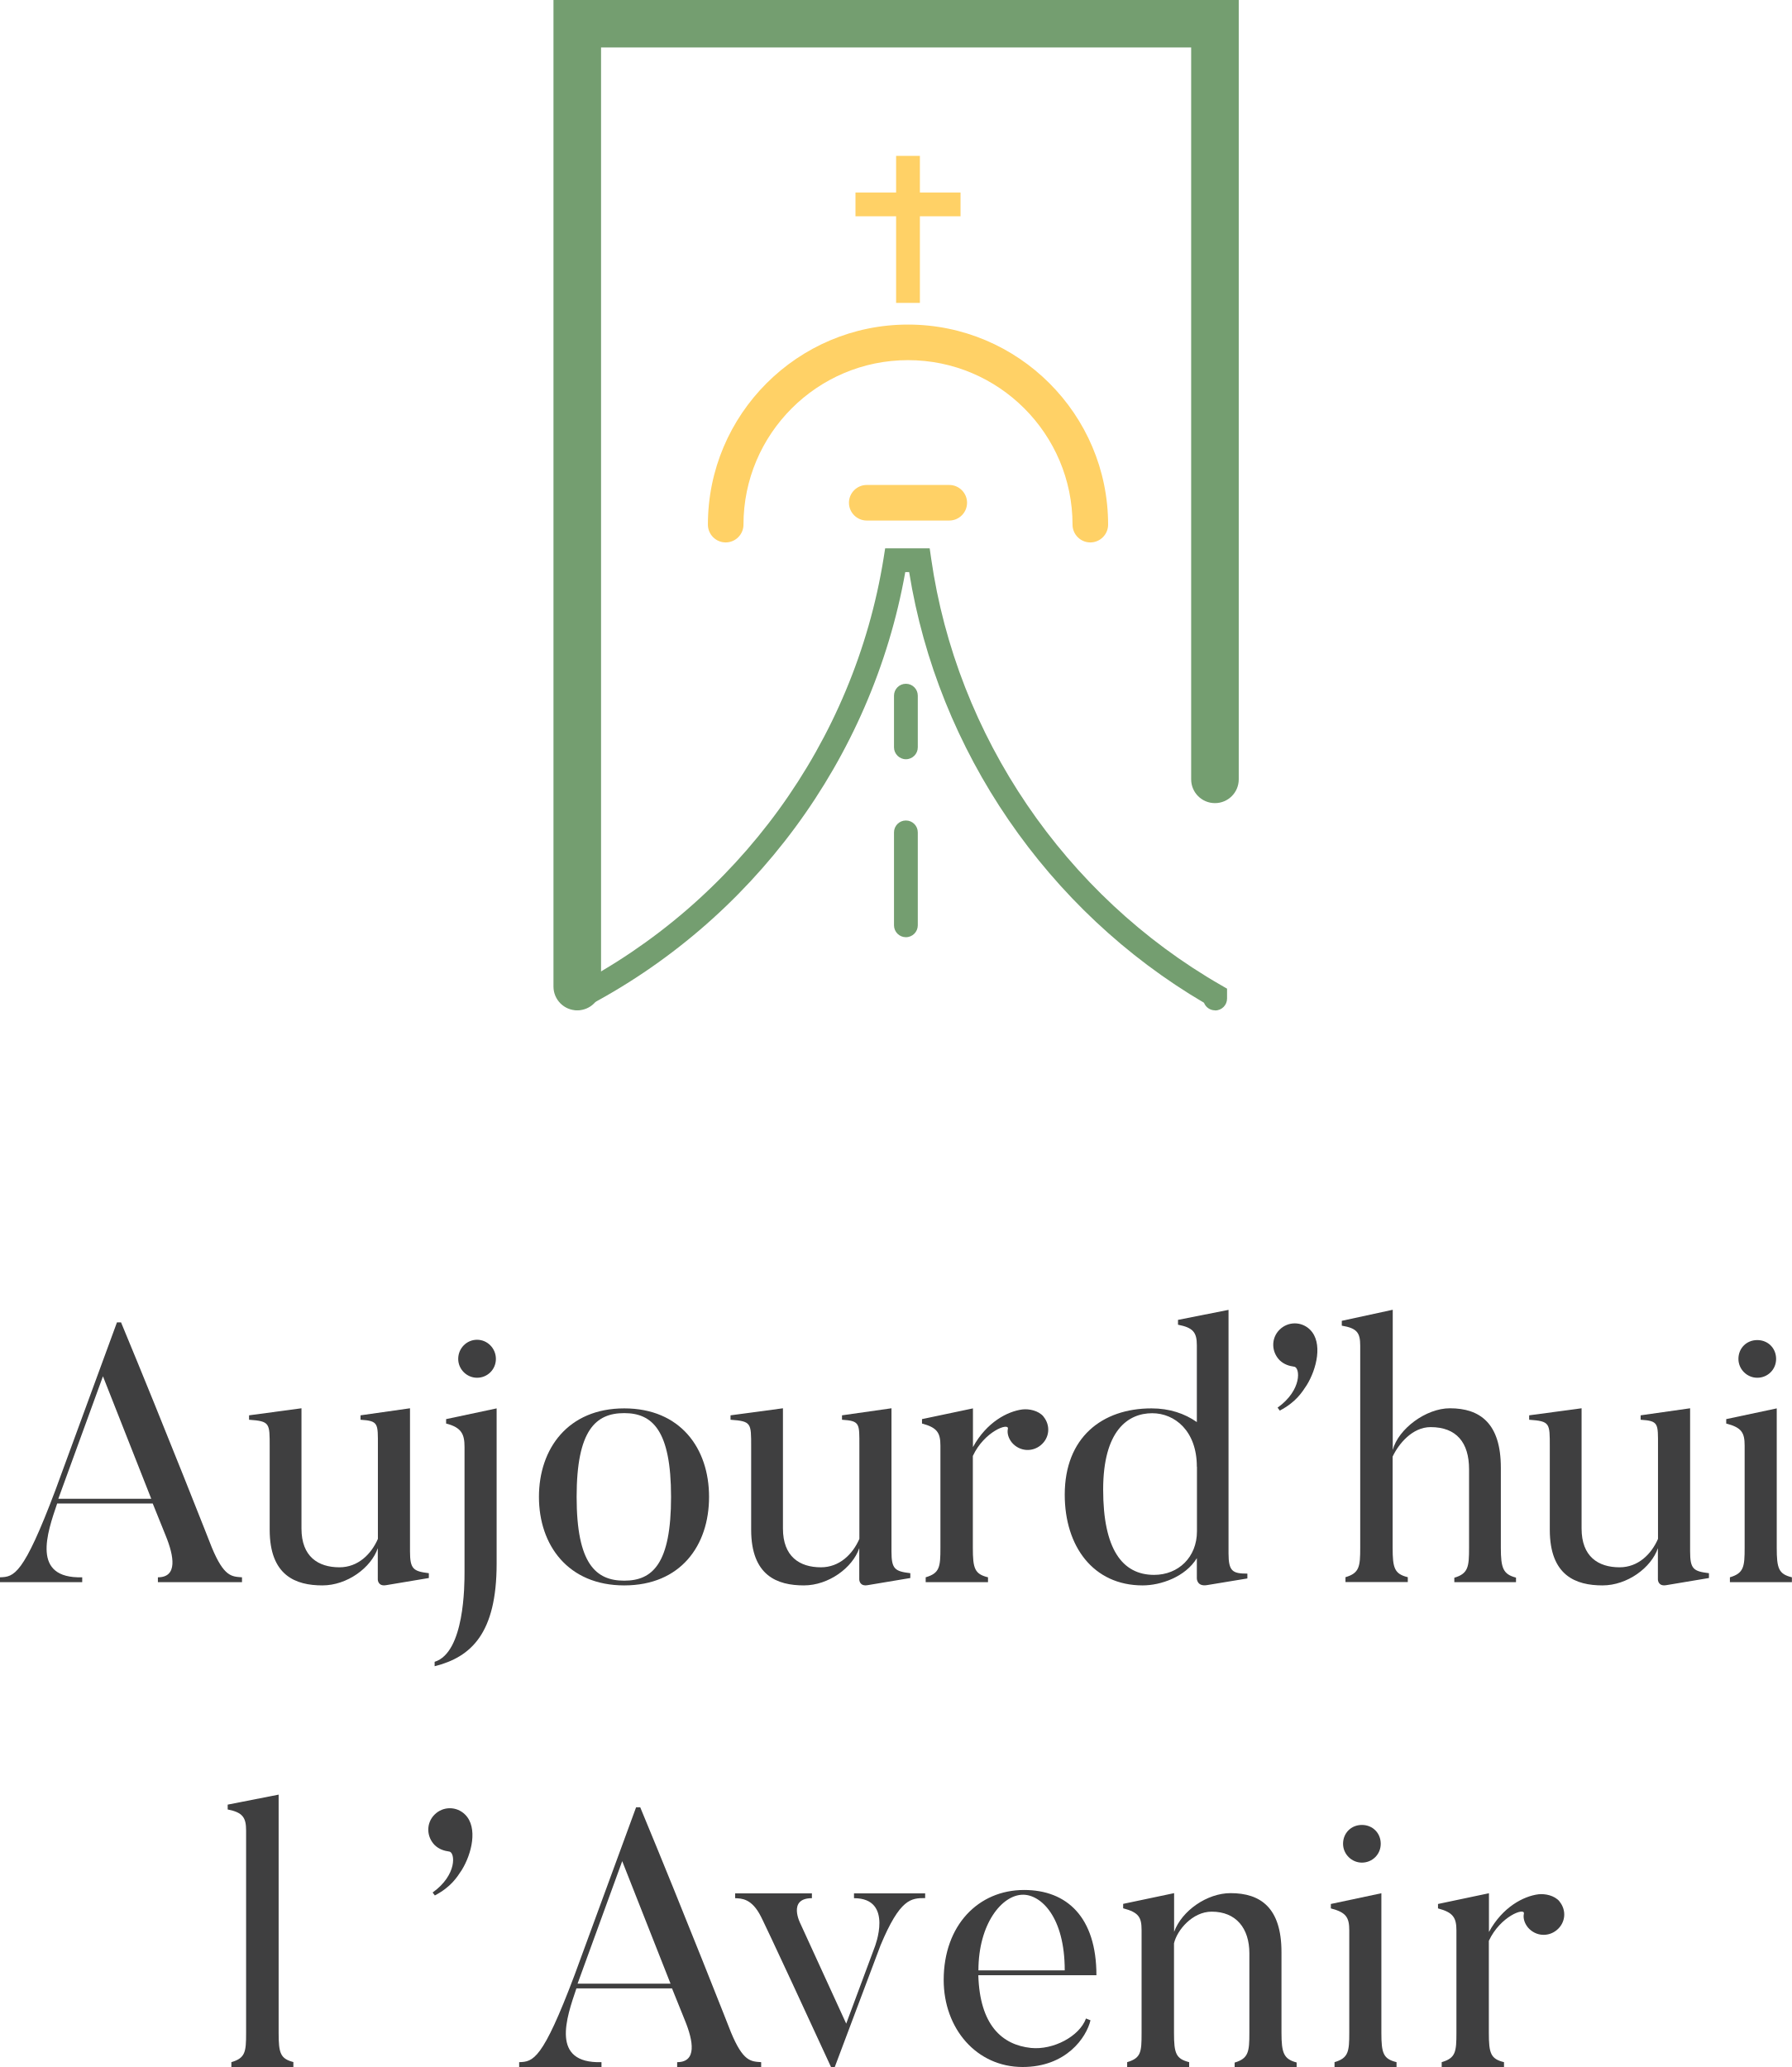
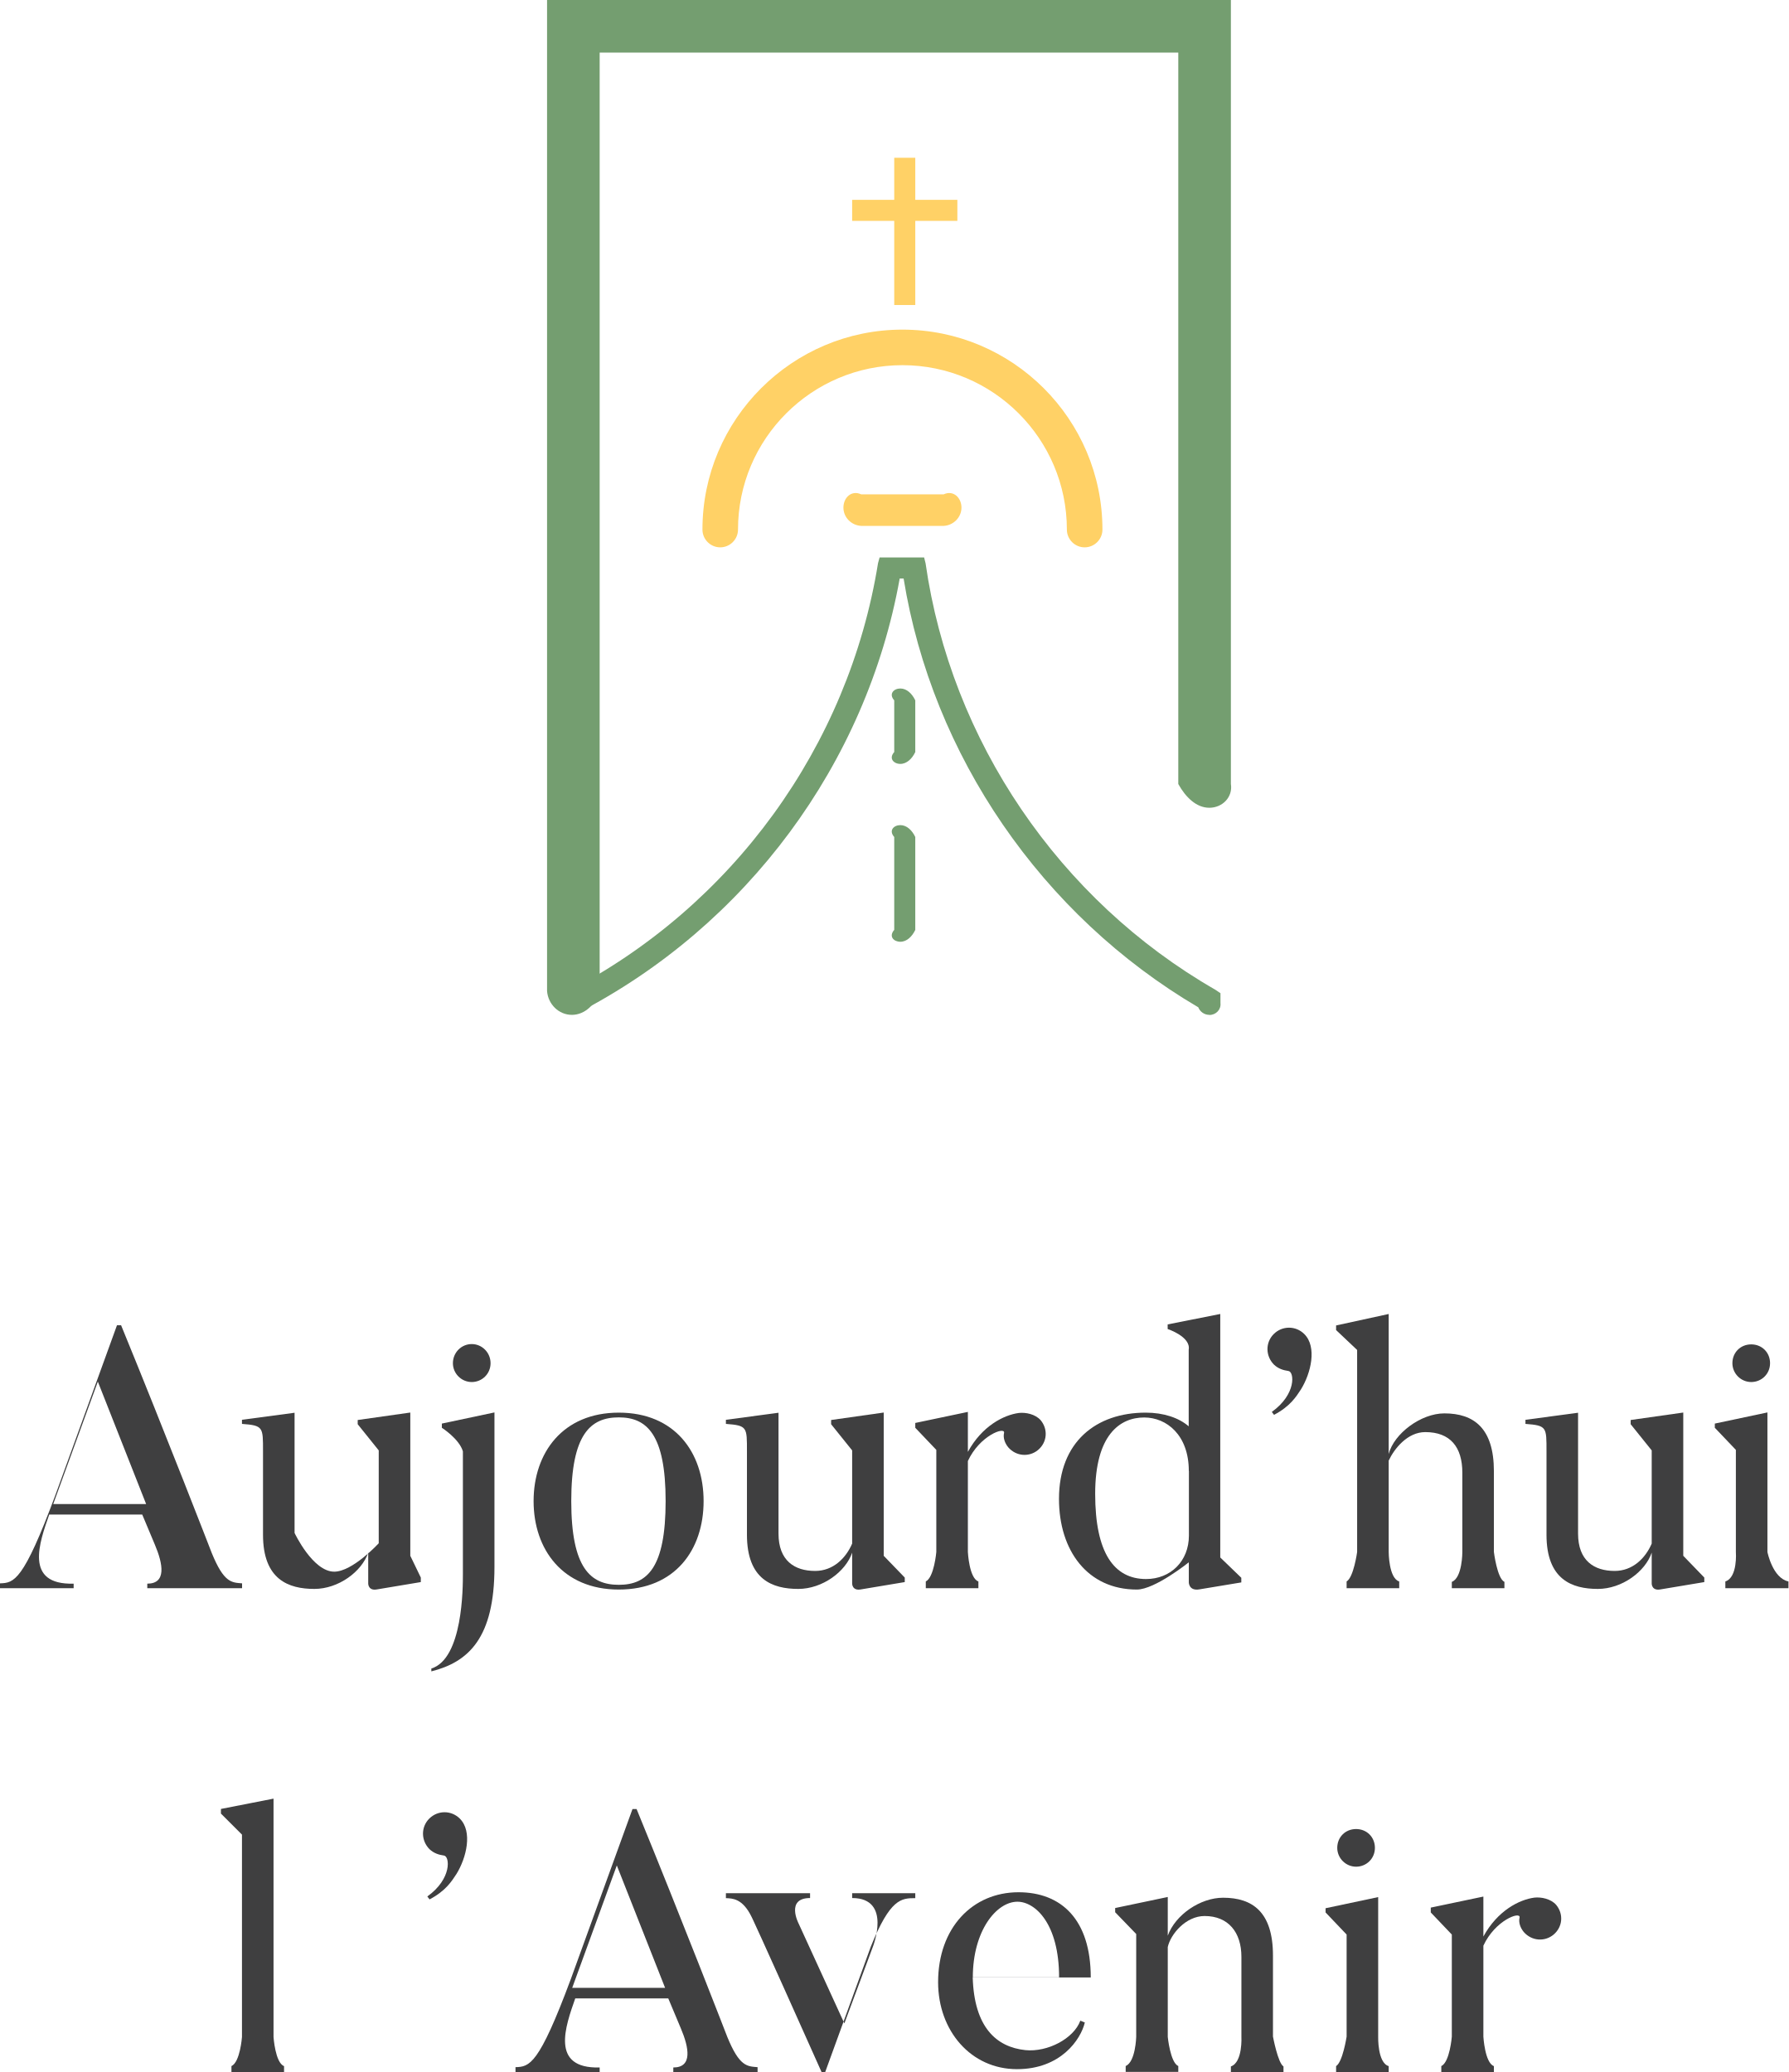
- <svg xmlns="http://www.w3.org/2000/svg" id="Calque_2" data-name="Calque 2" viewBox="0 0 170.23 196.4">
+ <svg xmlns="http://www.w3.org/2000/svg" id="Calque_2" data-name="Calque 2" viewBox="0 0 170 197">
  <defs>
    <style>
      .cls-1 {
        fill: #3f3f40;
      }

      .cls-2 {
        fill: #ffd166;
      }

      .cls-3 {
        fill: #749e70;
      }
    </style>
  </defs>
  <g id="Calque_4" data-name="Calque 4">
    <g>
      <g>
        <g>
-           <path class="cls-3" d="M54.84,96c-1.25,0-2.26-1.01-2.26-2.26V0H117.68V74.05c0,1.25-1.01,2.26-2.26,2.26s-2.26-1.01-2.26-2.26V4.51H57.1V93.74c0,1.25-1.01,2.26-2.26,2.26Z" />
+           <path class="cls-3" d="M54.36,96.49c-1.25,0-2.26-1.01-2.36-2.26V0H117V74.54c.2,1.25-.81,2.26-2.05,2.26s-2.26-1.01-2.95-2.26V5H57V94.23c-.38,1.25-1.4,2.26-2.64,2.26Z" />
          <g>
-             <path class="cls-3" d="M115.43,96c-.48,0-.89-.3-1.05-.72-14.89-8.75-25.29-23.95-28.01-40.92h-.37c-3.15,17.73-14.55,33.18-30.64,41.48-.55,.29-1.23,.07-1.52-.49s-.07-1.23,.49-1.52c15.75-8.12,26.81-23.36,29.61-40.78l.15-.95h4.23l.14,.97c2.41,16.86,12.7,32.02,27.54,40.54l.57,.33v.94c0,.62-.5,1.13-1.13,1.13Z" />
-             <path class="cls-3" d="M86.06,72.14c-.62,0-1.13-.51-1.13-1.13v-4.91c0-.62,.5-1.13,1.13-1.13s1.13,.51,1.13,1.13v4.91c0,.62-.5,1.13-1.13,1.13Z" />
-             <path class="cls-3" d="M86.06,89.05c-.62,0-1.13-.5-1.13-1.13v-8.83c0-.62,.5-1.13,1.13-1.13s1.13,.51,1.13,1.13v8.83c0,.62-.5,1.13-1.13,1.13Z" />
+             <path class="cls-3" d="M114.95,96.49c-.48,0-.89-.3-1.05-.72-14.89-8.75-25.29-23.95-28.01-40.77h-.37c-3.15,17.58-14.55,33.03-30.64,41.33-.55,.29-1.23,.07-1.52-.49s-.07-1.23,.49-1.52c15.75-8.12,26.81-23.36,29.61-40.78l.15-.54h4.23l.14,.56c2.41,16.86,12.7,32.02,27.54,40.54l.49,.33v.94c.07,.62-.43,1.13-1.05,1.13Z" />
+             <path class="cls-3" d="M85.58,72.63c-.62,0-1.13-.51-.58-1.13v-4.91c-.55-.62-.04-1.13,.58-1.13s1.13,.51,1.42,1.13v4.91c-.29,.62-.8,1.13-1.42,1.13Z" />
+             <path class="cls-3" d="M85.58,89.54c-.62,0-1.13-.5-.58-1.13v-8.83c-.55-.62-.04-1.13,.58-1.13s1.13,.51,1.42,1.13v8.83c-.29,.62-.8,1.13-1.42,1.13Z" />
          </g>
        </g>
        <g>
-           <path class="cls-2" d="M103.58,51.54c-.93,0-1.69-.76-1.69-1.69,0-8.62-7.01-15.63-15.63-15.63s-15.63,7.01-15.63,15.63c0,.93-.76,1.69-1.69,1.69s-1.69-.76-1.69-1.69c0-10.48,8.53-19.01,19.01-19.01s19.01,8.53,19.01,19.01c0,.93-.76,1.69-1.69,1.69Z" />
-           <path class="cls-2" d="M90.18,49.46h-7.84c-.93,0-1.69-.76-1.69-1.69s.76-1.69,1.69-1.69h7.84c.93,0,1.69,.76,1.69,1.69s-.76,1.69-1.69,1.69Z" />
+           <path class="cls-2" d="M103.1,52.04c-.93,0-1.69-.76-1.69-1.69,0-8.62-7.01-15.63-15.63-15.63s-15.63,7.01-15.63,15.63c0,.93-.76,1.69-1.69,1.69s-1.69-.76-1.69-1.69c0-10.48,8.53-19.01,19.01-19.01s19.01,8.53,19.01,19.01c0,.93-.76,1.69-1.69,1.69Z" />
+           <path class="cls-2" d="M89.7,50h-7.84c-.93-.05-1.69-.8-1.69-1.74s.76-1.69,1.69-1.26h7.84c.93-.43,1.69,.33,1.69,1.26s-.76,1.69-1.69,1.74Z" />
        </g>
        <g>
-           <rect class="cls-2" x="85.13" y="14.81" width="2.26" height="13.97" />
-           <rect class="cls-2" x="81.27" y="18.29" width="9.98" height="2.26" />
+           <rect class="cls-2" x="85" y="15" width="2" height="14" />
+           <rect class="cls-2" x="81" y="19" width="10" height="2" />
        </g>
      </g>
      <g>
        <g>
-           <path class="cls-1" d="M22.99,150.33h-7.99v-.46c1.89,0,1.54-2,.74-3.96l-1.23-3.05H5.43c-.95,2.8-2.49,7.15,2.38,7.01v.46H0v-.46c1.33-.04,2.21-.18,5.26-8.27l5.85-15.95h.39c4.28,10.31,8.62,21.38,8.62,21.38,1.16,2.8,1.89,2.77,2.87,2.84v.46Zm-8.62-7.92l-4.59-11.64-4.24,11.64H14.37Z" />
-           <path class="cls-1" d="M40.73,149.94l-4,.67c-.84,.17-.84-.53-.84-.53v-2.98c-.63,1.86-2.91,3.54-5.26,3.54-2.52,0-5.01-.91-5.01-5.29v-7.89c0-2.24,.03-2.42-1.96-2.56v-.42l4.98-.67v11.43c0,2.66,1.58,3.68,3.61,3.68,1.75,0,3.01-1.23,3.65-2.7v-8.83c0-2.14,.07-2.38-1.65-2.49v-.42l4.7-.67v13.6c0,1.68,.32,1.89,1.79,2.07v.46Z" />
-           <path class="cls-1" d="M44.13,137.5c0-1.19-.25-1.86-1.75-2.24v-.42l4.8-1.02v14.76c0,6.62-2.42,8.87-5.89,9.74v-.42c2.84-.88,2.84-7.29,2.84-8.52v-11.88Zm-.6-8.38c0-1.02,.81-1.82,1.79-1.82s1.79,.81,1.79,1.82-.81,1.79-1.79,1.79-1.79-.81-1.79-1.79Z" />
-           <path class="cls-1" d="M59.3,150.64c-5.33,0-8.1-3.82-8.1-8.41s2.77-8.41,8.1-8.41,8.06,3.79,8.06,8.41-2.7,8.41-8.06,8.41Zm0-16.37c-2.7,0-4.52,1.61-4.52,7.96s1.82,7.96,4.52,7.96,4.45-1.61,4.45-7.96-1.79-7.96-4.45-7.96Z" />
-           <path class="cls-1" d="M86.47,149.94l-4,.67c-.84,.17-.84-.53-.84-.53v-2.98c-.63,1.86-2.91,3.54-5.26,3.54-2.52,0-5.01-.91-5.01-5.29v-7.89c0-2.24,.03-2.42-1.96-2.56v-.42l4.98-.67v11.43c0,2.66,1.58,3.68,3.61,3.68,1.75,0,3.01-1.23,3.65-2.7v-8.83c0-2.14,.07-2.38-1.65-2.49v-.42l4.7-.67v13.6c0,1.68,.32,1.89,1.79,2.07v.46Z" />
-           <path class="cls-1" d="M99.12,134.59c.7,.84,.6,2.03-.25,2.73-.81,.67-2,.6-2.73-.24-.32-.39-.49-.88-.39-1.33,.1-.6-2.24,.25-3.33,2.59v8.73c0,1.96,.17,2.49,1.44,2.8v.46h-5.92v-.46c1.33-.39,1.4-.98,1.4-2.8v-9.71c0-1.23-.32-1.72-1.75-2.1v-.42l4.84-1.02v3.68c1.3-2.38,3.29-3.4,4.7-3.58,.63-.07,1.51,.1,2,.67Z" />
-           <path class="cls-1" d="M118.5,149.98l-3.82,.63c-.98,.17-.98-.63-.98-.63v-1.93c-1.09,1.79-3.44,2.59-5.15,2.59-4.7,0-7.4-3.72-7.4-8.62,0-5.43,3.54-8.2,8.24-8.2,1.72,0,3.15,.49,4.31,1.3v-7.29c0-1.23-.35-1.68-1.79-1.96v-.46l4.8-.95v23.13c0,1.72,.39,1.93,1.79,1.93v.46Zm-4.8-10.62c0-3.4-2.1-5.08-4.24-5.08-2.31,0-4.66,1.65-4.66,7.26s1.79,8.1,4.84,8.1c2.31,0,4.07-1.68,4.07-4.14v-6.13Z" />
-           <path class="cls-1" d="M121.37,133.75c2.35-1.68,2.14-3.82,1.58-3.89-.49-.07-.95-.21-1.37-.6-.81-.81-.84-2.1-.03-2.91,.81-.81,2.1-.81,2.91,0,1.23,1.23,.63,3.72-.32,5.26-.46,.7-1.02,1.61-2.56,2.42l-.21-.28Z" />
-           <path class="cls-1" d="M144.01,150.33h-5.85v-.42c1.33-.39,1.4-1.05,1.4-2.84v-7.47c0-2.52-1.19-4-3.65-4-1.75,0-3.05,1.61-3.61,2.8v8.66c0,1.93,.17,2.49,1.44,2.8v.46h-5.92v-.46c1.33-.39,1.4-1.02,1.4-2.8v-19.21c0-1.23-.32-1.65-1.75-1.89v-.46l4.84-1.05v13.32c.53-2,3.15-3.96,5.43-3.96,2.87,0,4.84,1.44,4.84,5.64v7.61c0,1.93,.21,2.52,1.44,2.84v.42Z" />
-           <path class="cls-1" d="M162.34,149.94l-4,.67c-.84,.17-.84-.53-.84-.53v-2.98c-.63,1.86-2.91,3.54-5.26,3.54-2.52,0-5.01-.91-5.01-5.29v-7.89c0-2.24,.03-2.42-1.96-2.56v-.42l4.98-.67v11.43c0,2.66,1.58,3.68,3.61,3.68,1.75,0,3.01-1.23,3.65-2.7v-8.83c0-2.14,.07-2.38-1.65-2.49v-.42l4.7-.67v13.6c0,1.68,.32,1.89,1.79,2.07v.46Z" />
-           <path class="cls-1" d="M170.23,150.33h-5.89v-.46c1.33-.39,1.4-1.02,1.4-2.8v-9.71c0-1.23-.28-1.72-1.75-2.1v-.42l4.8-1.02v13.25c0,1.96,.18,2.49,1.44,2.8v.46Zm-5.08-21.21c0-1.02,.77-1.79,1.79-1.79s1.79,.77,1.79,1.79-.81,1.79-1.79,1.79-1.79-.81-1.79-1.79Z" />
+           <path class="cls-1" d="M23,151H14v-.43c1.84,0,1.5-1.87,.72-3.71l-1.2-2.86H4.68c-.92,2.63-2.42,6.7,2.32,6.57v.43H0v-.46c1.33-.04,2.21-.18,5.26-8.38l5.86-16.16h.39c4.28,10.44,8.62,21.66,8.62,21.66,1.16,2.84,1.89,2.8,2.88,2.88v.46Zm-9.11-8l-4.59-11.64-4.24,11.64H13.89Z" />
+           <path class="cls-1" d="M40,150.42l-4.13,.69c-.87,.18-.87-.54-.87-.54v-2.95c-.61,1.81-2.83,3.45-5.12,3.45-2.46,0-4.88-.89-4.88-5.15v-7.93c0-2.29,.04-2.46-2-2.61v-.39l5-.67v11.43s1.73,3.68,3.77,3.68c1.75,0,4.23-2.7,4.23-2.7v-8.83l-2-2.49v-.4l5-.71v13.62l1,2.07v.44Z" />
+           <path class="cls-1" d="M44,137.99c-.35-1.19-2-2.24-2-2.24v-.4l5-1.06v14.69c0,6.75-2.46,9.04-6,9.93v-.27c3-.93,3-7.7,3-9v-11.64Zm-.95-8.38c0-1.02,.81-1.82,1.79-1.82s1.79,.81,1.79,1.82-.81,1.79-1.79,1.79-1.79-.81-1.79-1.79Z" />
+           <path class="cls-1" d="M58.82,151.13c-5.33,0-8.1-3.82-8.1-8.41s2.77-8.41,8.1-8.41,8.06,3.79,8.06,8.41-2.7,8.41-8.06,8.41Zm0-16.37c-2.7,0-4.52,1.61-4.52,7.96s1.82,7.96,4.52,7.96,4.45-1.61,4.45-7.96-1.79-7.96-4.45-7.96Z" />
+           <path class="cls-1" d="M86,150.42l-4.13,.69c-.87,.18-.87-.54-.87-.54v-2.95c-.61,1.81-2.83,3.45-5.12,3.45-2.46,0-4.88-.89-4.88-5.15v-7.93c0-2.29,.04-2.46-2-2.61v-.39l5-.67v11.49c0,2.57,1.52,3.55,3.48,3.55,1.69,0,2.91-1.18,3.52-2.6v-8.86l-2-2.49v-.4l5-.71v13.62l2,2.07v.44Z" />
+           <path class="cls-1" d="M98.92,135.03c.72,.87,.62,2.1-.25,2.83-.83,.69-2.07,.62-2.83-.25-.33-.4-.51-.91-.4-1.38,.11-.62-2.32,.25-3.44,2.68v8.65s.12,2.49,1,2.8v.64h-5v-.64c.79-.39,1-2.8,1-2.8v-9.71l-2-2.1v-.46l5-1.05v3.8c1.34-2.46,3.41-3.51,4.85-3.7,.65-.07,1.56,.11,2.07,.69Z" />
+           <path class="cls-1" d="M118,150.45l-3.98,.66c-1.02,.18-1.02-.66-1.02-.66v-1.91s-3.22,2.59-4.94,2.59c-4.7,0-7.4-3.72-7.4-8.62,0-5.43,3.54-8.2,8.24-8.2,1.72,0,3.15,.49,4.09,1.3v-7.29c.22-1.23-2-1.96-2-1.96v-.44l5-.99v23.15l2,1.93v.44Zm-5-10.6c0-3.4-2.1-5.08-4.24-5.08-2.31,0-4.66,1.65-4.66,7.26s1.79,8.1,4.84,8.1c2.31,0,4.07-1.68,4.07-4.14v-6.13Z" />
+           <path class="cls-1" d="M120.89,134.24c2.35-1.68,2.14-3.82,1.58-3.89-.49-.07-.95-.21-1.37-.6-.81-.81-.84-2.1-.03-2.91,.81-.81,2.1-.81,2.91,0,1.23,1.23,.63,3.72-.32,5.26-.46,.7-1.02,1.61-2.56,2.42l-.21-.28Z" />
+           <path class="cls-1" d="M143,151h-5v-.6c1.01-.39,1-2.84,1-2.84v-7.54c0-2.44-1.15-3.86-3.52-3.86-1.69,0-2.94,1.56-3.48,2.71v8.69s0,2.49,1,2.8v.64h-5v-.64c.67-.39,1-2.8,1-2.8v-19.21l-2-1.89v-.44l5-1.09v13.31c.51-1.95,3.07-3.86,5.29-3.86,2.8,0,4.71,1.4,4.71,5.5v7.68s.31,2.52,1,2.84v.6Z" />
+           <path class="cls-1" d="M162,150.42l-4.13,.69c-.87,.18-.87-.54-.87-.54v-2.95c-.61,1.81-2.83,3.45-5.12,3.45-2.46,0-4.88-.89-4.88-5.15v-7.93c0-2.29,.04-2.46-2-2.61v-.39l5-.67v11.49c0,2.57,1.52,3.55,3.48,3.55,1.69,0,2.91-1.18,3.52-2.6v-8.86l-2-2.49v-.4l5-.71v13.62l2,2.07v.44Z" />
+           <path class="cls-1" d="M170,151h-6v-.64c1.19-.39,1-2.8,1-2.8v-9.71l-2-2.1v-.4l5-1.06v13.27s.49,2.49,2,2.8v.64Zm-5.33-21.39c0-1.02,.77-1.79,1.79-1.79s1.79,.77,1.79,1.79-.81,1.79-1.79,1.79-1.79-.81-1.79-1.79Z" />
        </g>
        <g>
-           <path class="cls-1" d="M27.87,196.4h-5.89v-.46c1.33-.39,1.4-.98,1.4-2.77v-19.24c0-1.23-.32-1.72-1.75-2v-.46l4.84-.95v22.64c0,1.93,.17,2.45,1.4,2.77v.46Z" />
-           <path class="cls-1" d="M41.1,179.82c2.35-1.68,2.14-3.82,1.58-3.89-.49-.07-.95-.21-1.37-.6-.81-.81-.84-2.1-.03-2.91,.81-.81,2.1-.81,2.91,0,1.23,1.23,.63,3.72-.32,5.26-.46,.7-1.02,1.61-2.56,2.42l-.21-.28Z" />
-           <path class="cls-1" d="M72.32,196.4h-7.99v-.46c1.89,0,1.54-2,.74-3.96l-1.23-3.05h-9.08c-.95,2.8-2.49,7.15,2.38,7.01v.46h-7.82v-.46c1.33-.04,2.21-.18,5.26-8.27l5.85-15.95h.39c4.28,10.31,8.62,21.38,8.62,21.38,1.16,2.8,1.89,2.77,2.87,2.84v.46Zm-8.62-7.92l-4.59-11.64-4.24,11.64h8.83Z" />
-           <path class="cls-1" d="M87.89,179.89v.46c-1.33,0-2.38,.03-4.24,4.49l-4.35,11.57h-.35c-6.2-13.46-6.66-14.3-6.66-14.3-.88-1.75-1.86-1.72-2.45-1.75v-.46h7.29v.46c-2.35,0-1.09,2.42-1.09,2.42l4.35,9.5,2.7-7.26s1.86-4.66-1.96-4.66v-.46h6.77Z" />
-           <path class="cls-1" d="M103.6,191.95c-.39,1.65-2.31,4.45-6.45,4.45-4.38,0-7.5-3.65-7.5-8.27,0-5.19,3.29-8.55,7.64-8.55,4.07,0,6.87,2.59,6.87,8.1h-11.22c.14,4.73,2.24,6.62,5.01,6.91,2.1,.21,4.59-1.09,5.22-2.8l.42,.17Zm-2.45-4.73c0-5.12-2.28-7.19-3.96-7.19-2,0-4.24,2.77-4.24,7.19h8.2Z" />
-           <path class="cls-1" d="M123.18,196.4h-5.89v-.42c1.33-.39,1.4-1.05,1.4-2.84v-7.54c0-2.38-1.26-3.96-3.58-3.96-1.82,0-3.29,1.75-3.58,3.01v8.52c0,1.93,.18,2.45,1.44,2.77v.46h-5.89v-.46c1.33-.39,1.37-.98,1.37-2.77v-9.78c0-1.23-.28-1.68-1.75-2.07v-.42l4.84-1.02v3.68c.74-2.03,3.15-3.68,5.36-3.68,2.84,0,4.84,1.37,4.84,5.61v7.64c0,1.93,.21,2.52,1.44,2.84v.42Z" />
-           <path class="cls-1" d="M132.67,196.4h-5.89v-.46c1.33-.39,1.4-1.02,1.4-2.8v-9.71c0-1.23-.28-1.72-1.75-2.1v-.42l4.8-1.02v13.25c0,1.96,.18,2.49,1.44,2.8v.46Zm-5.08-21.21c0-1.02,.77-1.79,1.79-1.79s1.79,.77,1.79,1.79-.81,1.79-1.79,1.79-1.79-.81-1.79-1.79Z" />
-           <path class="cls-1" d="M148.14,180.66c.7,.84,.6,2.03-.25,2.73-.81,.67-2,.6-2.73-.24-.32-.39-.49-.88-.39-1.33,.1-.6-2.24,.25-3.33,2.59v8.73c0,1.96,.17,2.49,1.44,2.8v.46h-5.92v-.46c1.33-.39,1.4-.98,1.4-2.8v-9.71c0-1.23-.32-1.72-1.75-2.1v-.42l4.84-1.02v3.68c1.3-2.38,3.29-3.4,4.7-3.58,.63-.07,1.51,.1,2,.67Z" />
+           <path class="cls-1" d="M27,197h-5v-.56c.83-.39,1-2.77,1-2.77v-19.24l-2-2v-.44l5-.98v22.66s.16,2.45,1,2.77v.56Z" />
+           <path class="cls-1" d="M40.62,180.31c2.35-1.68,2.14-3.82,1.58-3.89-.49-.07-.95-.21-1.37-.6-.81-.81-.84-2.1-.03-2.91,.81-.81,2.1-.81,2.91,0,1.23,1.23,.63,3.72-.32,5.26-.46,.7-1.02,1.61-2.56,2.42l-.21-.28Z" />
+           <path class="cls-1" d="M72,197h-8v-.43c1.84,0,1.5-1.87,.72-3.71l-1.2-2.86h-8.84c-.92,2.63-2.42,6.7,2.32,6.57v.43h-8v-.46c1.33-.04,2.21-.18,5.26-8.38l5.86-16.16h.39c4.28,10.44,8.62,21.66,8.62,21.66,1.16,2.84,1.89,2.8,2.88,2.88v.46Zm-8.78-8l-4.59-11.64-4.24,11.64h8.83Z" />
+           <path class="cls-1" d="M87,180v.47c-1.33,0-2.38,.04-4.23,4.62l-4.33,11.91h-.35c-6.19-13.86-6.64-14.73-6.64-14.73-.87-1.8-1.85-1.77-2.45-1.8v-.47h8v.46c-2.35,0-1.09,2.42-1.09,2.42l4.35,9.5,2.7-7.26s1.86-4.66-1.96-4.66v-.46h6Z" />
+           <path class="cls-1" d="M103.12,192.28c-.39,1.65-2.31,4.45-6.45,4.45-4.38,0-7.5-3.65-7.5-8.27,0-5.19,3.29-8.55,7.64-8.55,4.07,0,6.87,2.59,6.87,8.1h-11.22c.14,4.73,2.24,6.62,5.01,6.91,2.1,.21,4.59-1.09,5.22-2.8l.42,.17Zm-2.45-4.28c0-5.12-2.28-7.19-3.96-7.19-2,0-4.24,2.77-4.24,7.19h8.2Z" />
+           <path class="cls-1" d="M122,197h-5v-.53c1.14-.39,1-2.84,1-2.84v-7.58c0-2.33-1.24-3.88-3.5-3.88-1.78,0-3.23,1.72-3.5,2.95v8.54s.24,2.45,1,2.77v.56h-5v-.56c.94-.39,1-2.77,1-2.77v-9.78l-2-2.07v-.4l5-1.05v3.68c.72-1.99,3.09-3.61,5.26-3.61,2.78,0,4.74,1.34,4.74,5.5v7.7s.47,2.52,1,2.84v.53Z" />
+           <path class="cls-1" d="M132,197h-5v-.56c.63-.39,1-2.8,1-2.8v-9.71l-2-2.1v-.4l5-1.06v13.27s-.07,2.49,1,2.8v.56Zm-4.89-21.31c0-1.02,.77-1.79,1.79-1.79s1.79,.77,1.79,1.79-.81,1.79-1.79,1.79-1.79-.81-1.79-1.79Z" />
+           <path class="cls-1" d="M147.92,181.11c.72,.87,.62,2.1-.25,2.83-.83,.69-2.07,.62-2.83-.25-.33-.4-.51-.91-.4-1.38,.11-.62-2.32,.25-3.44,2.68v8.65s.14,2.49,1,2.8v.56h-5v-.56c.81-.39,1-2.8,1-2.8v-9.71l-2-2.1v-.46l5-1.05v3.8c1.34-2.46,3.41-3.51,4.85-3.7,.65-.07,1.56,.11,2.07,.69Z" />
        </g>
      </g>
    </g>
  </g>
</svg>
